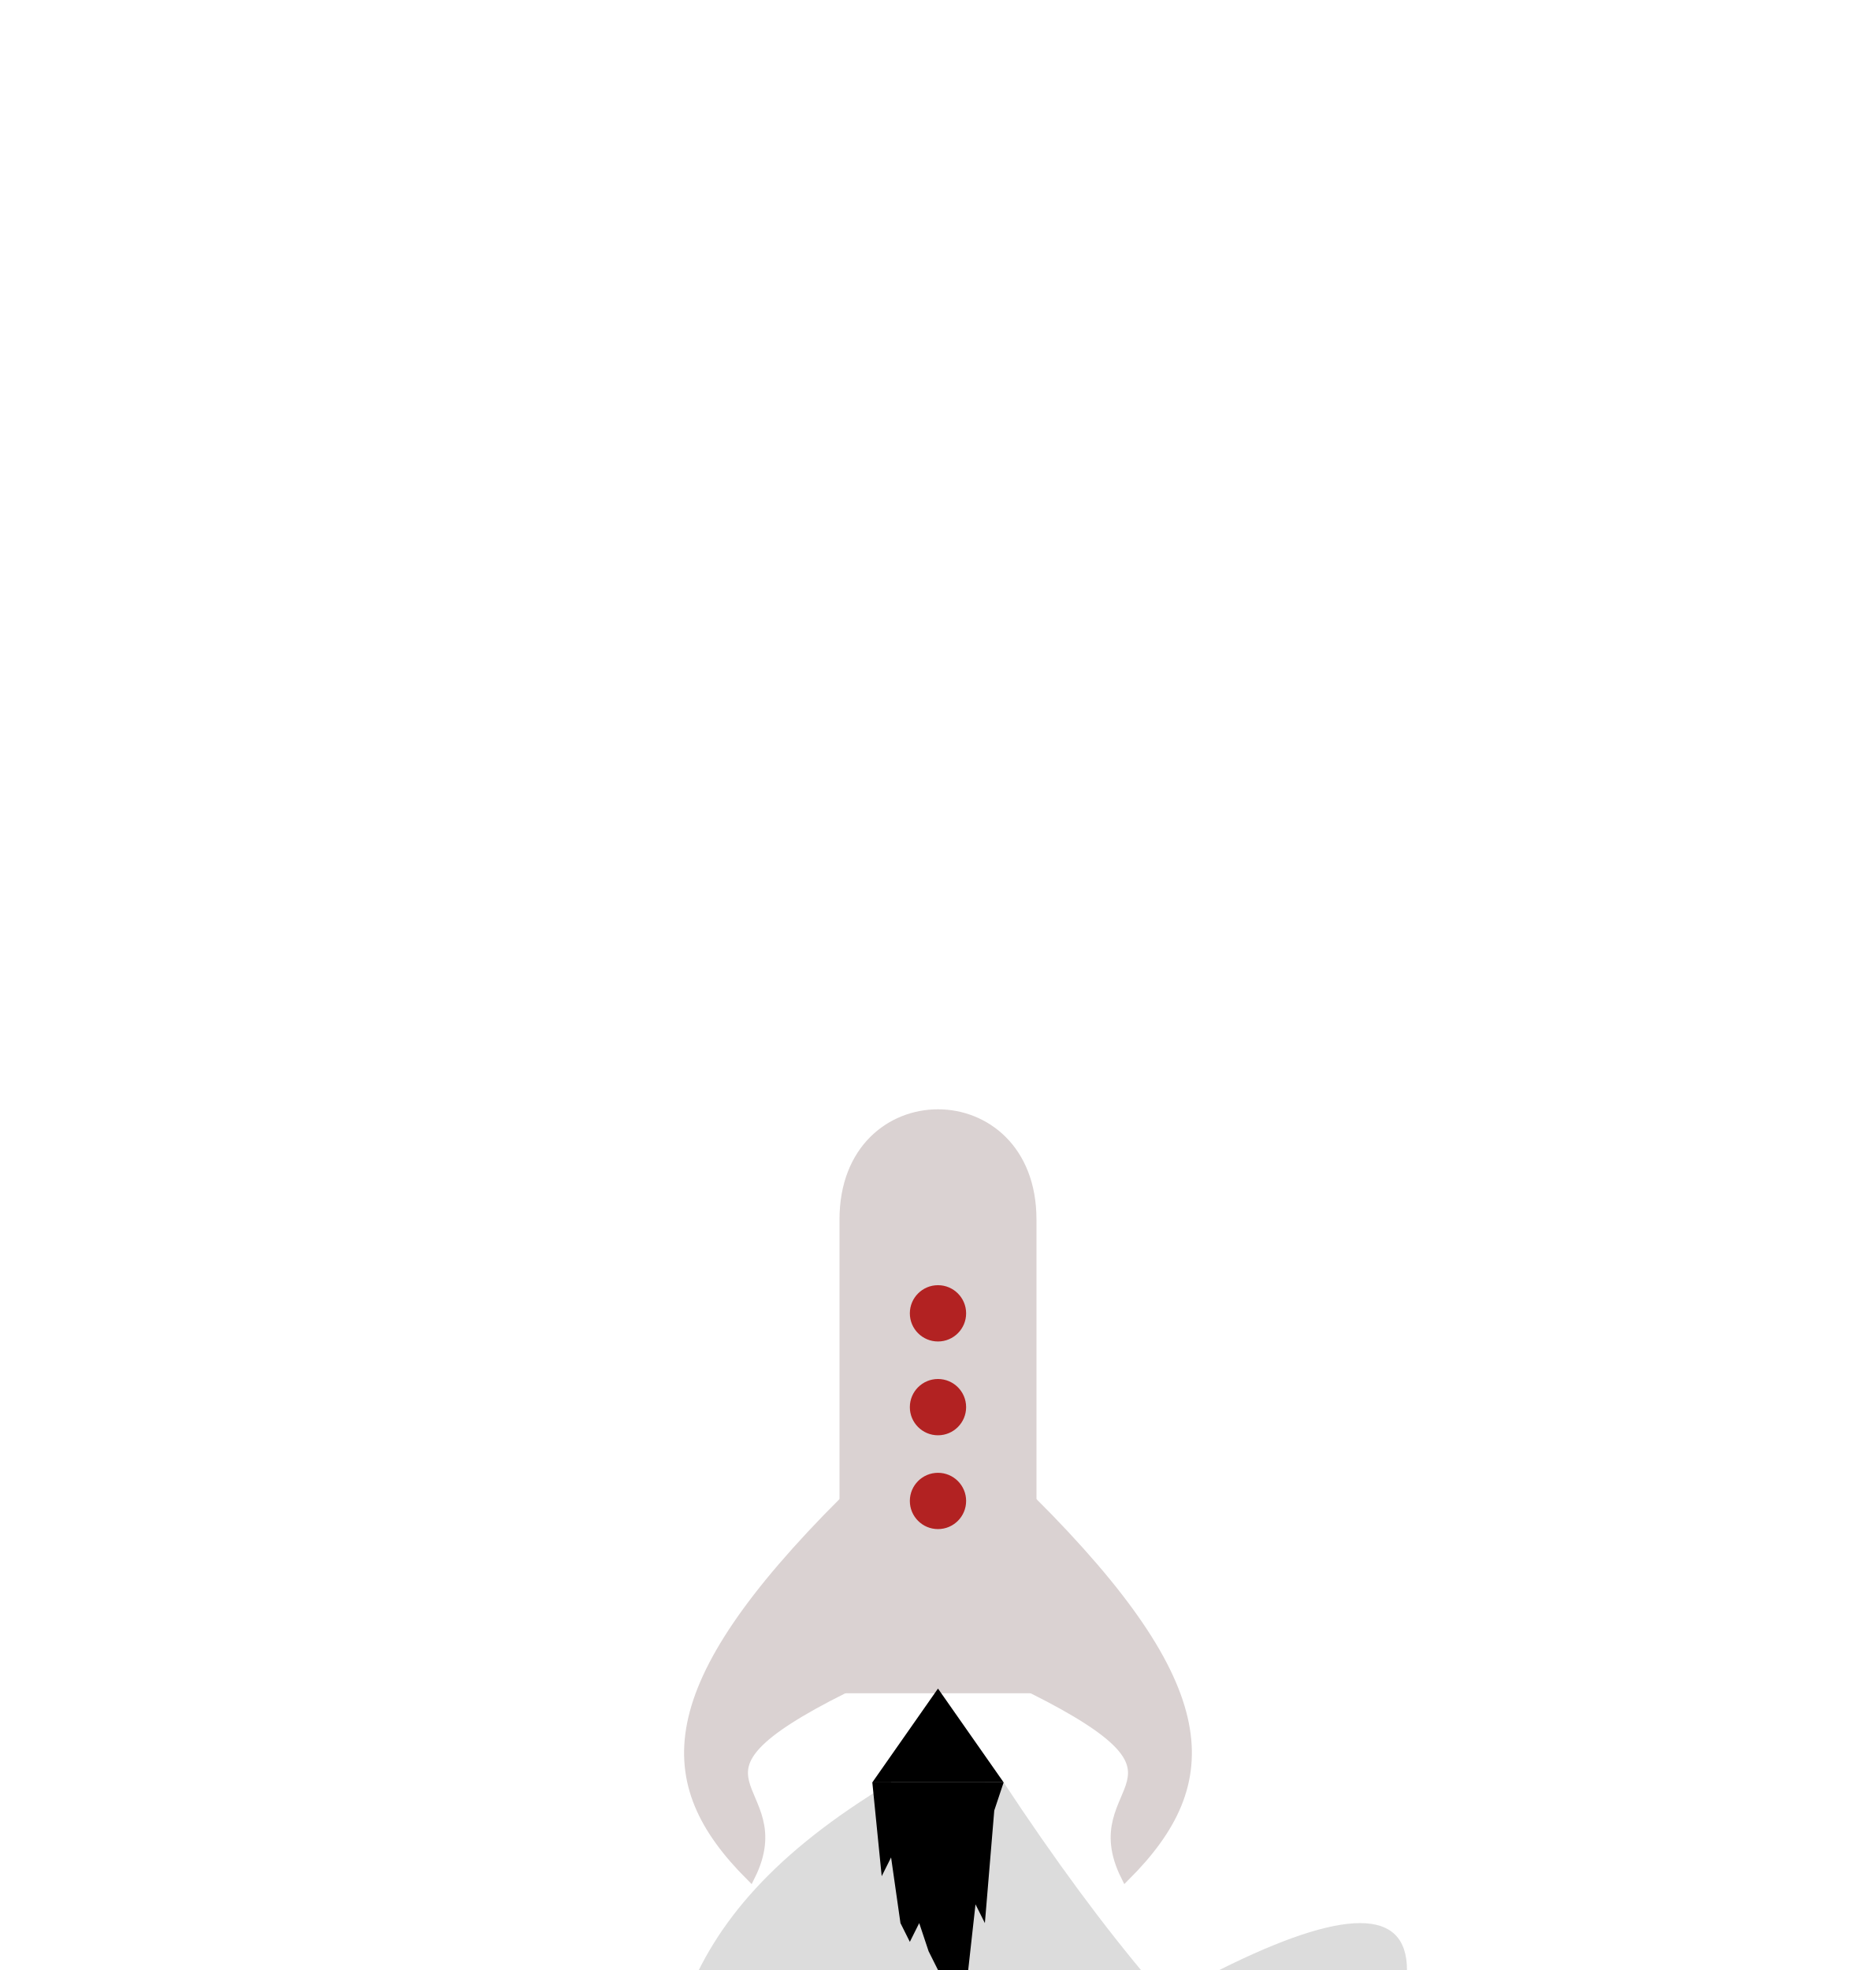
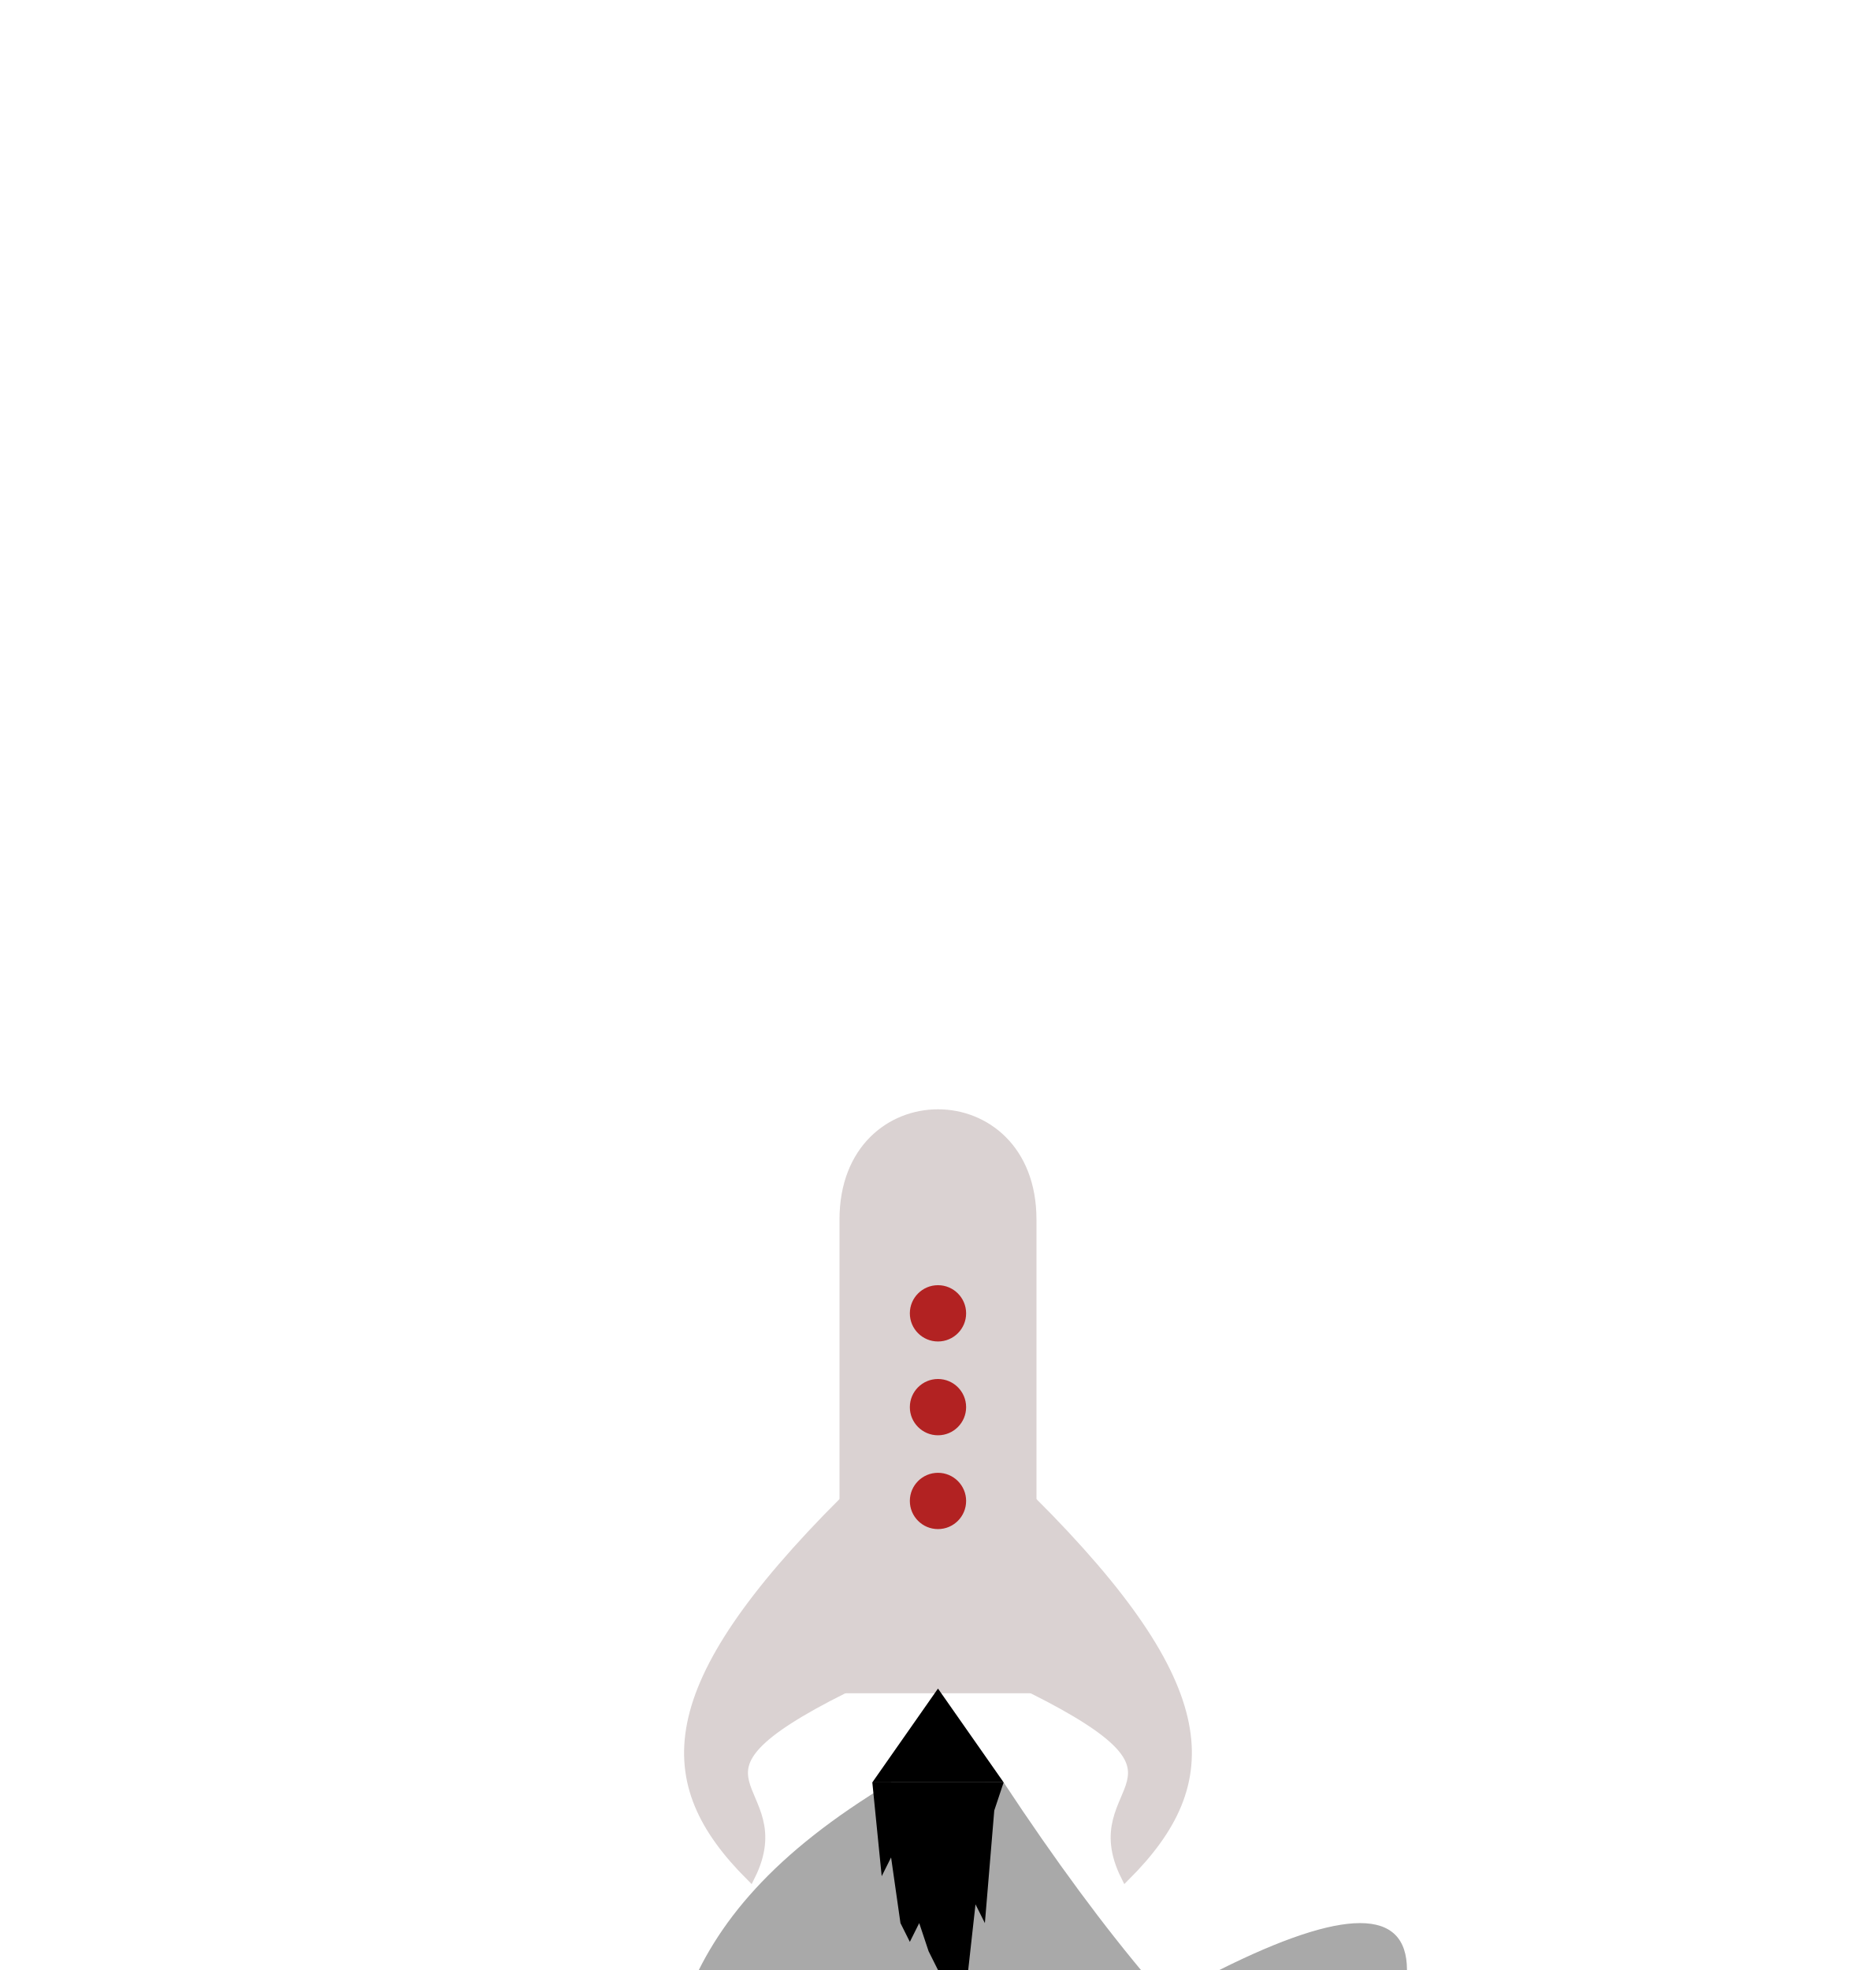
<svg xmlns="http://www.w3.org/2000/svg" id="all_fusee" viewBox="-100 -200 200 210" version="1.1">
  <style>
- 		#all_fusee{
- 			background: #01033A ;
- 			background: dimgray ;
- 		}
- 		
- 		
		.f_corps, .f_pates {
- 			fill:honeydew;
			fill:#DAD2D2;
			stroke:#DAD2D2;
		}
		.hublo{
			fill:firebrick;
			stroke:none;
		}
		.f_tuyere{
			stroke:none;
			fill:black;
		}
		
		#gaz_s2{
- 			fill: gainsboro;
- 			animation: 3s gaz_s_anim infinite ;
+ 			fill: darkgrey;
+ 			animation: 3s gaz_s_anim ease-in infinite;
		}
		#gaz_s1{
- 			fill: gainsboro;
- 			animation: 3s gaz_s_anim ease-in infinite ;
+ 			fill: darkgrey;
+ 			animation: 3s gaz_s_anim linear infinite ;
		}
		@keyframes gaz_s_anim {
- 			to, 10%	{fill-opacity:0;}
- 			50%		{fill-opacity:0.2;}
- 			from	{fill-opacity:0.5;}
+ 			from,to, 15%{fill-opacity:0;}
+ 			99%			{fill-opacity:0.6;}
+ 		}
+ 		
+ 		#gaz_p2{
+ 			stroke:none;
+ 			animation: 3s gaz_p2_anim ease-in-out infinite ;
+ 		}
+ 		@keyframes gaz_p2_anim {
+ 			from,to, 10%	{fill:rgba(21,26,26,0);}
+ 			50%				{fill:darkorange;}
+ 			99%				{fill:gold;}
		}
		
		#gaz_p1{
			stroke:none;
- 			animation: 3s gaz_p1_anim ease-in infinite reverse ;
+ 			animation: 3s gaz_p1_anim ease infinite ;
		}
		@keyframes gaz_p1_anim {
- 			to, 10%	{fill:grey;}
- 			50%		{fill:orangered;}
- 			from	{fill:red;}
- 		}
- 		
- 		#gaz_p2{
- 			stroke:none;
- 			animation: 3s gaz_p2_anim ease-in infinite reverse ;
- 		}
- 		@keyframes gaz_p2_anim {
- 			to, 20%	{fill:grey;}
- 			50%		{fill:darkorange;}
- 			from	{fill:yellow;}
+ 			from, 5%,to	{fill:rgba(31,36,36,0);}
+ 			50%			{fill:maroon;}
+ 			99%			{fill:orangered;}
		}
		
	</style>
  <g id="fusee">
    <path class="f_corps" d="M-10,-20 h20 v-50 C10,-85 -10,-85 -10,-70 z" />
    <path class="f_pates" d="M10,-40   C 30,-20 30,-10 20,0   C 15,-10 30,-10 10,-20   z" />
    <path class="f_pates" d="M-10,-40   C -30,-20 -30,-10 -20,0   C -15,-10 -30,-10 -10,-20   z" />
    <path class="f_tuyere" d="M0,-20 l7,10 h-14 z" />
    <circle class="hublo" r="3" cx="0" cy="-40" />
    <circle class="hublo" r="3" cx="0" cy="-50" />
    <circle class="hublo" r="3" cx="0" cy="-60" />
    <path id="gaz_s2" d="M0,-10 h-5  C-30,5 -10,20 -20,40 T-50,50 T-60,30 T-90,30 T-90,90 T-40,90 T0,80 T50,90 T80,60 T90,30 T60,30 T7,-10 z" />
    <path id="gaz_s1" d="M0,-10 h-5   C-30,5 -30,20 -30,40   C-30,40 -40,40 -50,70   C-45,100 -40,90 -10,100  T20,90  T40,70      T70,50  T80,30  T50,10 T30,10 T10,0   l-3,-10 z" />
    <path id="gaz_p2" d="M-7,-10  L-6,0  L-5,-2  L-4,5  L-3,7  L-2,5  L-1,8  L0,10  L1,15  L2,10  L3,12  L4,3  L5,5 L6,-7  L7,-10 z" />
    <path id="gaz_p1" d="M-5,-10  L-4,-4  L-2,-6  L-1,-1  L1,0  L2,-2  L3,-8  L5,-10  z" />
-     <animateMotion dur="3s" repeatCount="indefinite" path="M0,0 v-30 l5,-20 v-50 l-7,-50 v-50 l10,-50 " />
+     <animateMotion dur="3s" repeatCount="indefinite" path="M0,0 v-30 l5,-20 v-50 l-7,-50 v-50 l10,-100 " />
  </g>
</svg>
